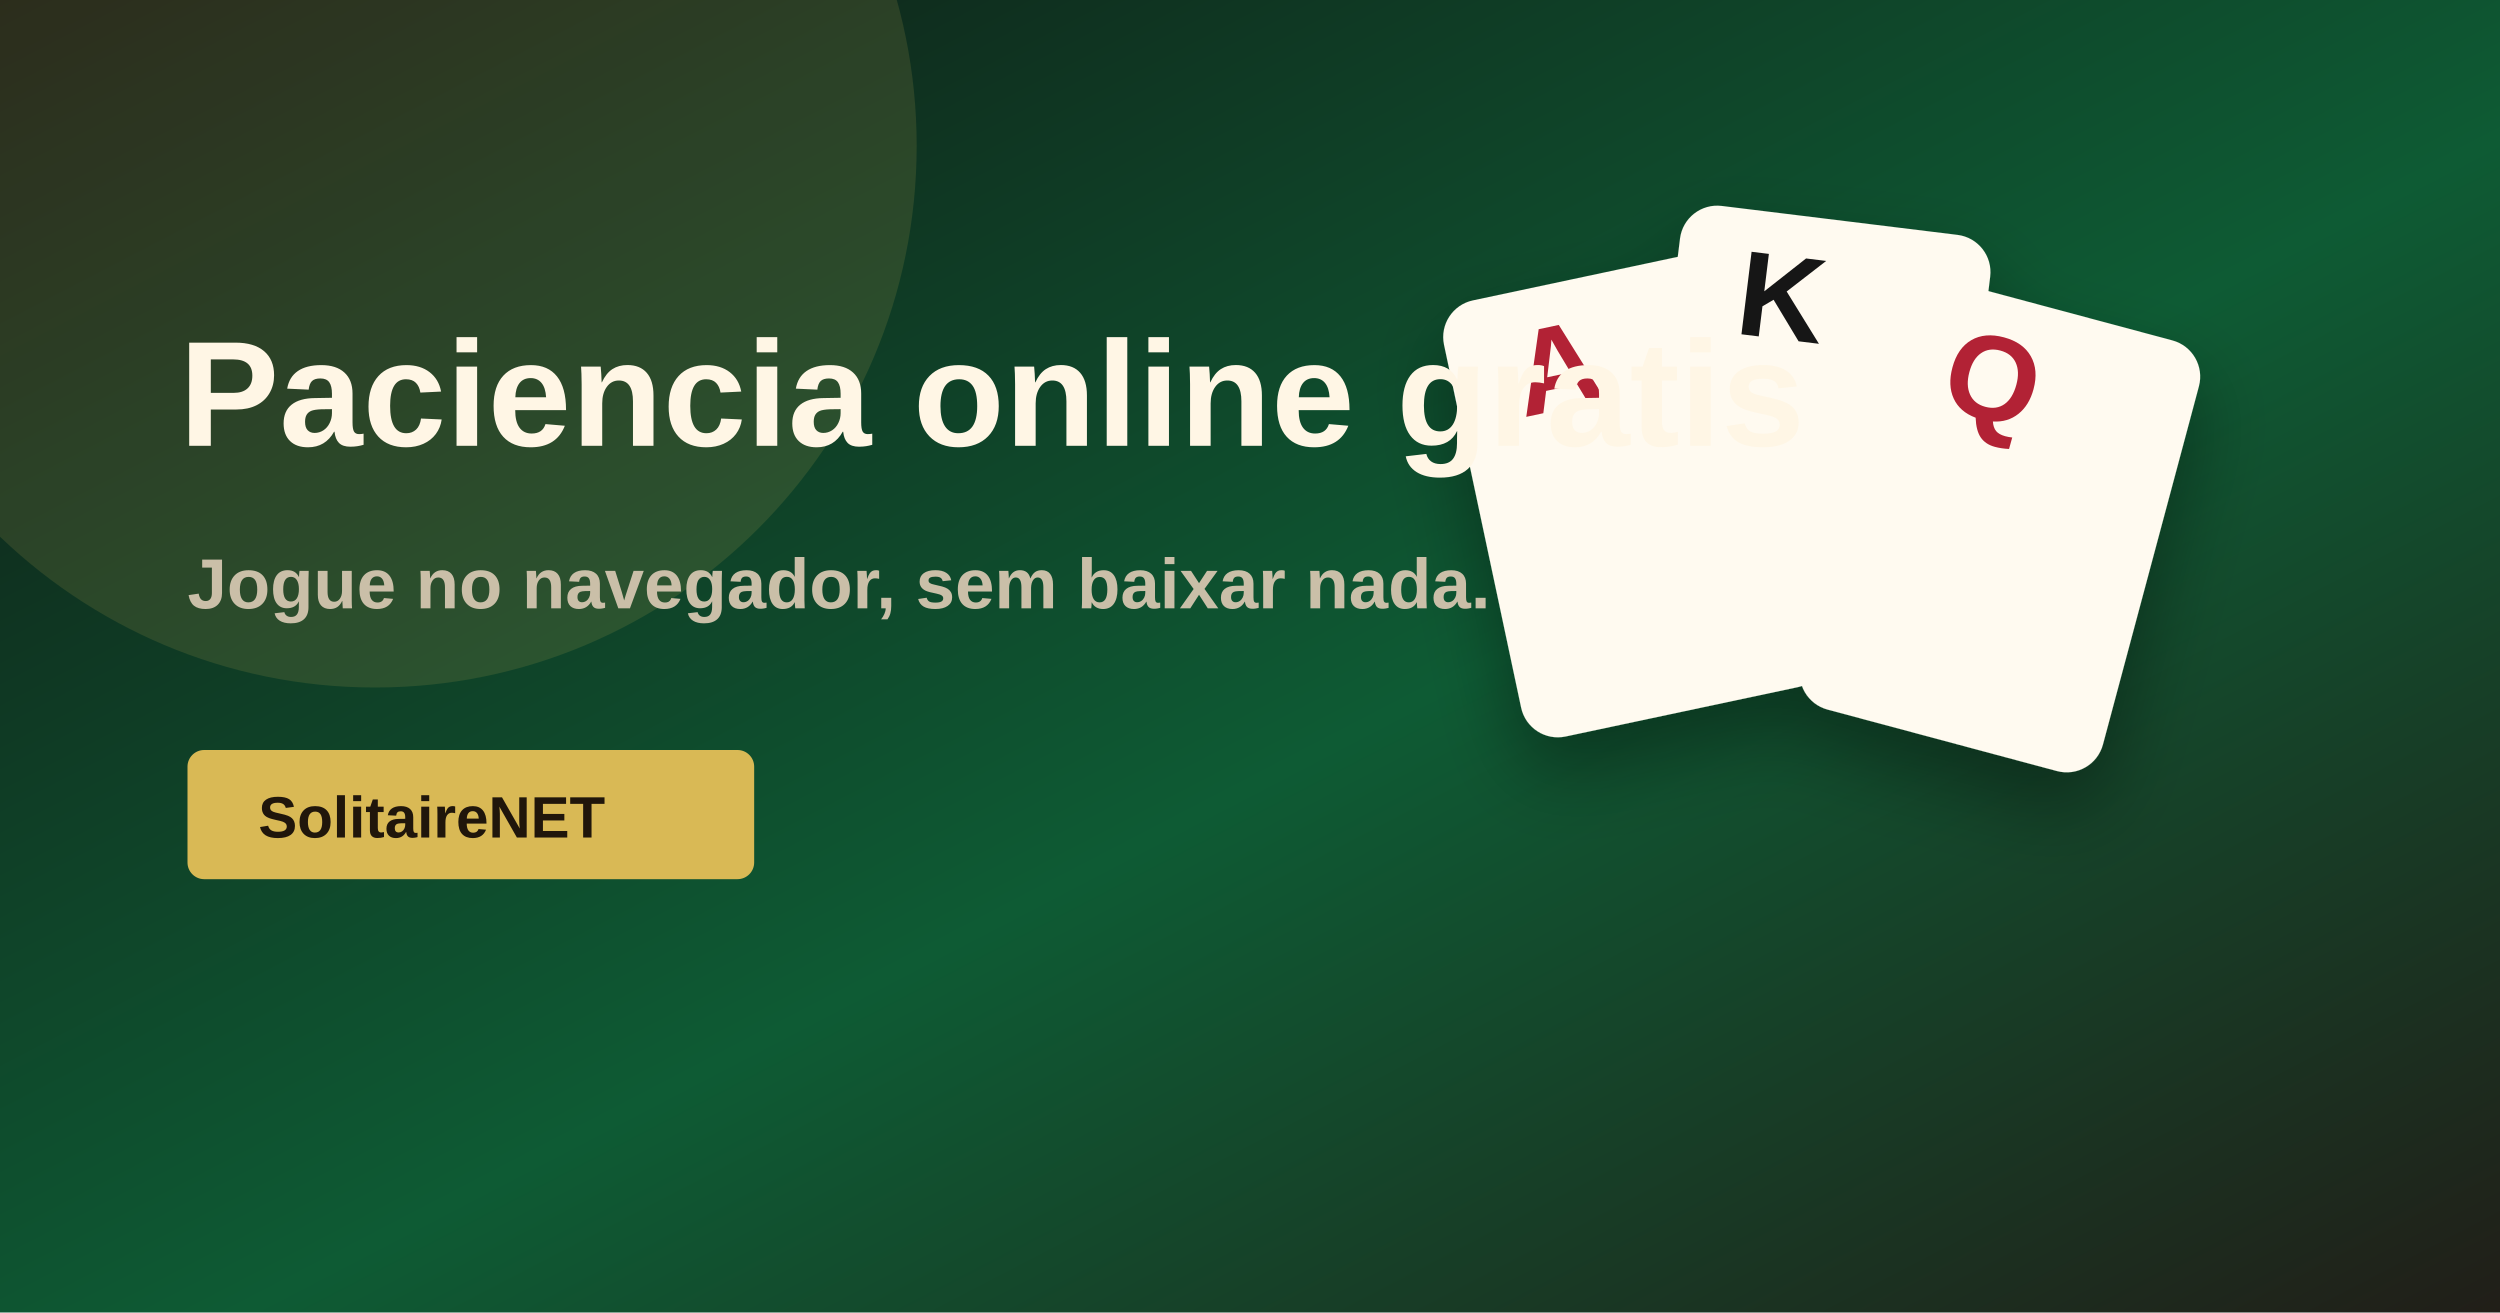
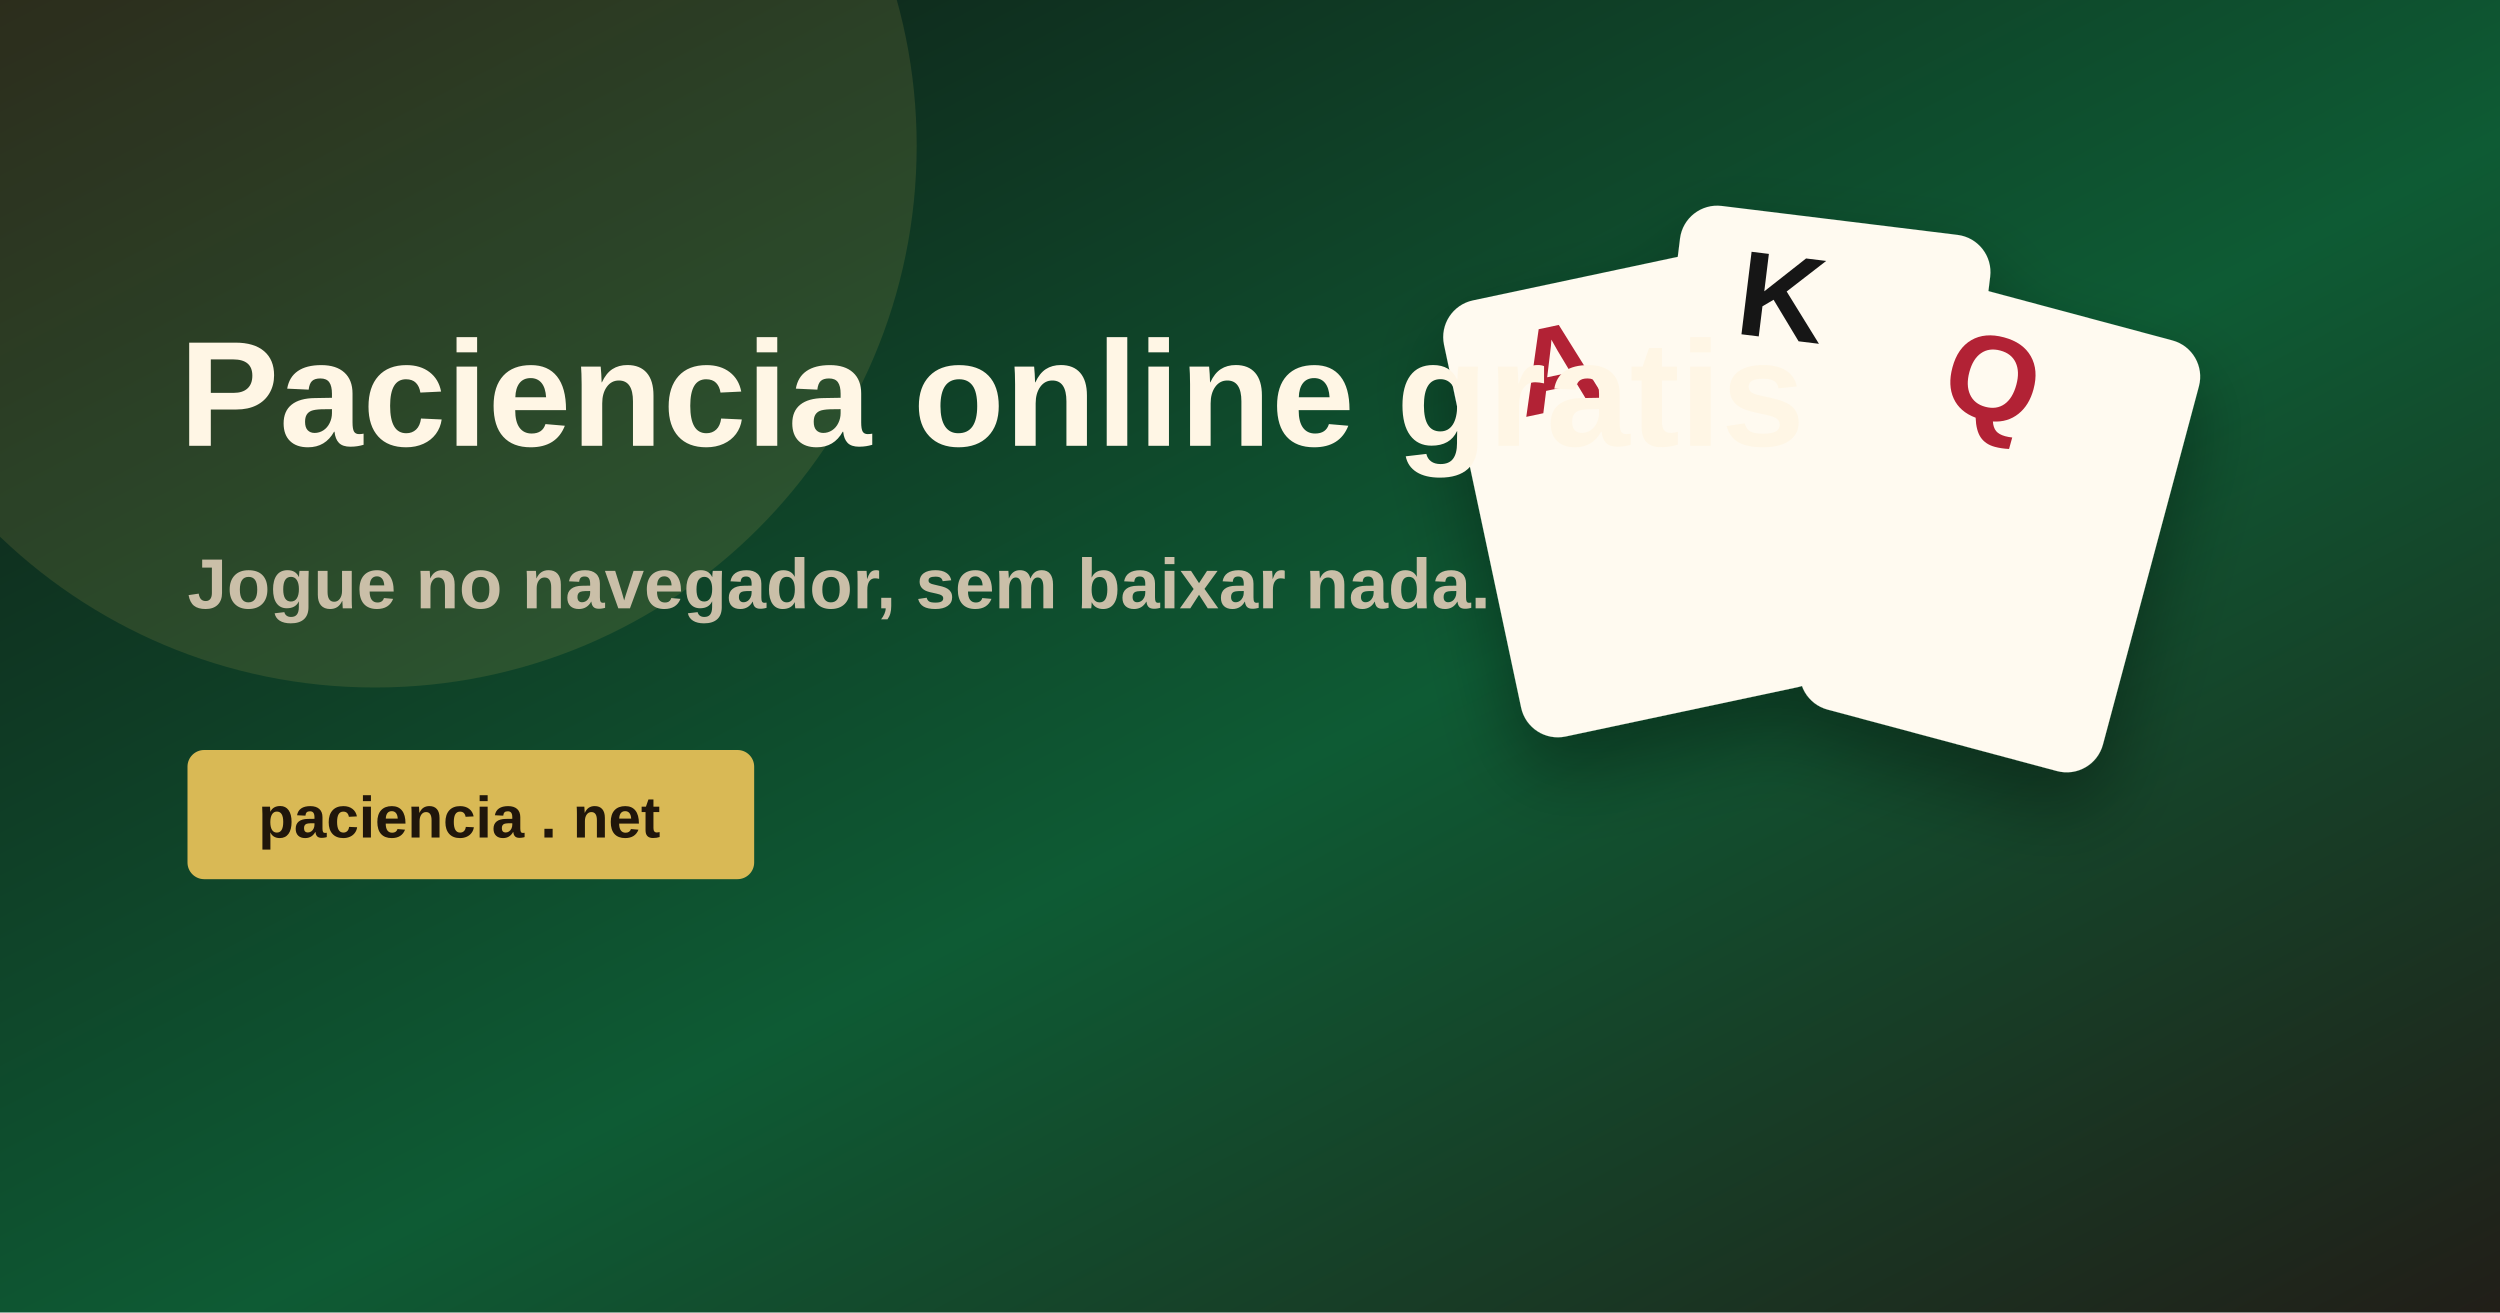
<svg xmlns="http://www.w3.org/2000/svg" width="1200" height="630" viewBox="0 0 1200 630" role="img" aria-labelledby="title desc">
  <defs>
    <linearGradient id="bg" x1="0" x2="1" y1="0" y2="1">
      <stop offset="0" stop-color="#101713" />
      <stop offset="0.55" stop-color="#0e5b34" />
      <stop offset="1" stop-color="#211e18" />
    </linearGradient>
    <filter id="shadow" x="-20%" y="-20%" width="140%" height="140%">
      <feDropShadow dx="0" dy="18" stdDeviation="18" flood-color="#000" flood-opacity="0.35" />
    </filter>
  </defs>
  <rect width="1200" height="630" fill="url(#bg)" />
  <circle cx="180" cy="70" r="260" fill="#d9b955" opacity="0.14" />
  <g filter="url(#shadow)">
    <rect x="710" y="130" width="150" height="214" rx="18" fill="#fffaf0" transform="rotate(-12 785 237)" />
    <rect x="795" y="105" width="150" height="214" rx="18" fill="#fffaf0" transform="rotate(7 870 212)" />
    <rect x="885" y="145" width="150" height="214" rx="18" fill="#fffaf0" transform="rotate(15 960 252)" />
    <text x="740" y="190" fill="#b22234" font-family="Segoe UI, Arial, sans-serif" font-size="58" font-weight="900" transform="rotate(-12 785 237)">A</text>
    <text x="826" y="165" fill="#171717" font-family="Segoe UI, Arial, sans-serif" font-size="58" font-weight="900" transform="rotate(7 870 212)">K</text>
    <text x="916" y="205" fill="#b22234" font-family="Segoe UI, Arial, sans-serif" font-size="58" font-weight="900" transform="rotate(15 960 252)">Q</text>
  </g>
  <text x="86" y="214" fill="#fff6e5" font-family="Segoe UI, Arial, sans-serif" font-size="72" font-weight="900">Paciencia online gratis</text>
  <text x="90" y="292" fill="#cabfa8" font-family="Segoe UI, Arial, sans-serif" font-size="34" font-weight="700">Jogue no navegador, sem baixar nada.</text>
  <rect x="90" y="360" width="272" height="62" rx="8" fill="#d9b955" />
-   <text x="124" y="402" fill="#20160b" font-family="Segoe UI, Arial, sans-serif" font-size="28" font-weight="900">SolitaireNET</text>
+   <text x="124" y="402" fill="#20160b" font-family="Segoe UI, Arial, sans-serif" font-size="28" font-weight="900">paciencia . net</text>
</svg>
